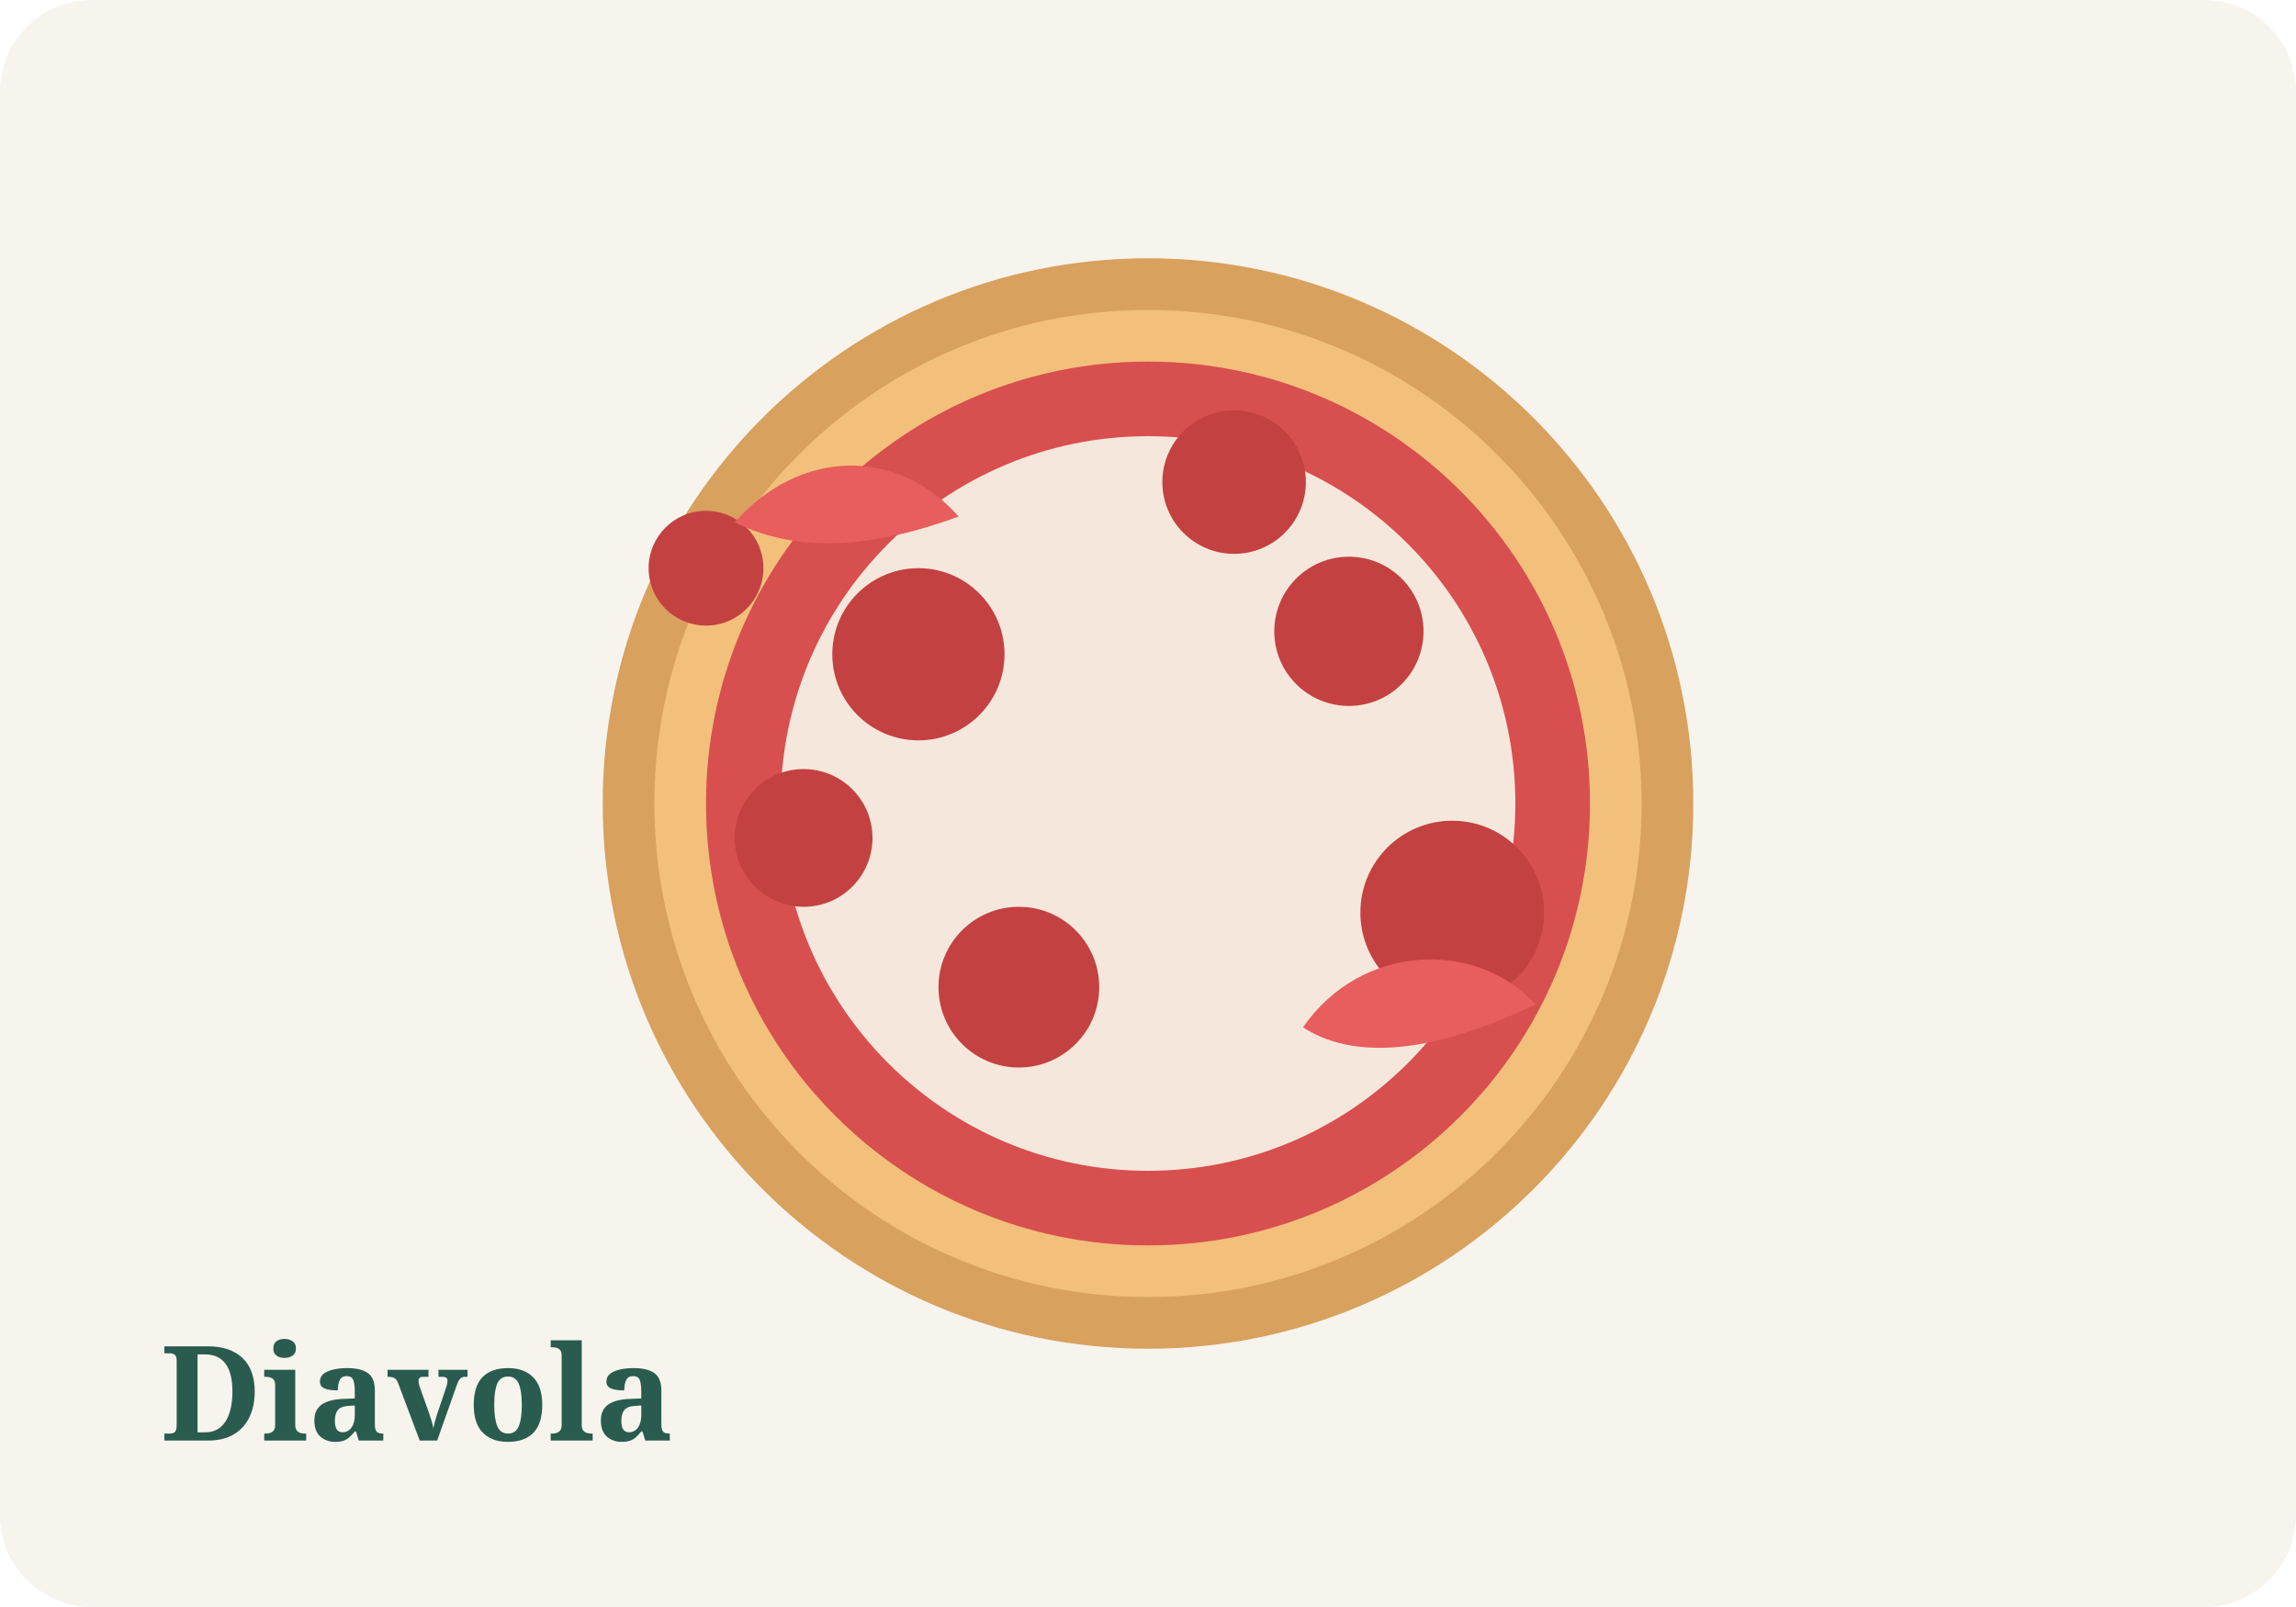
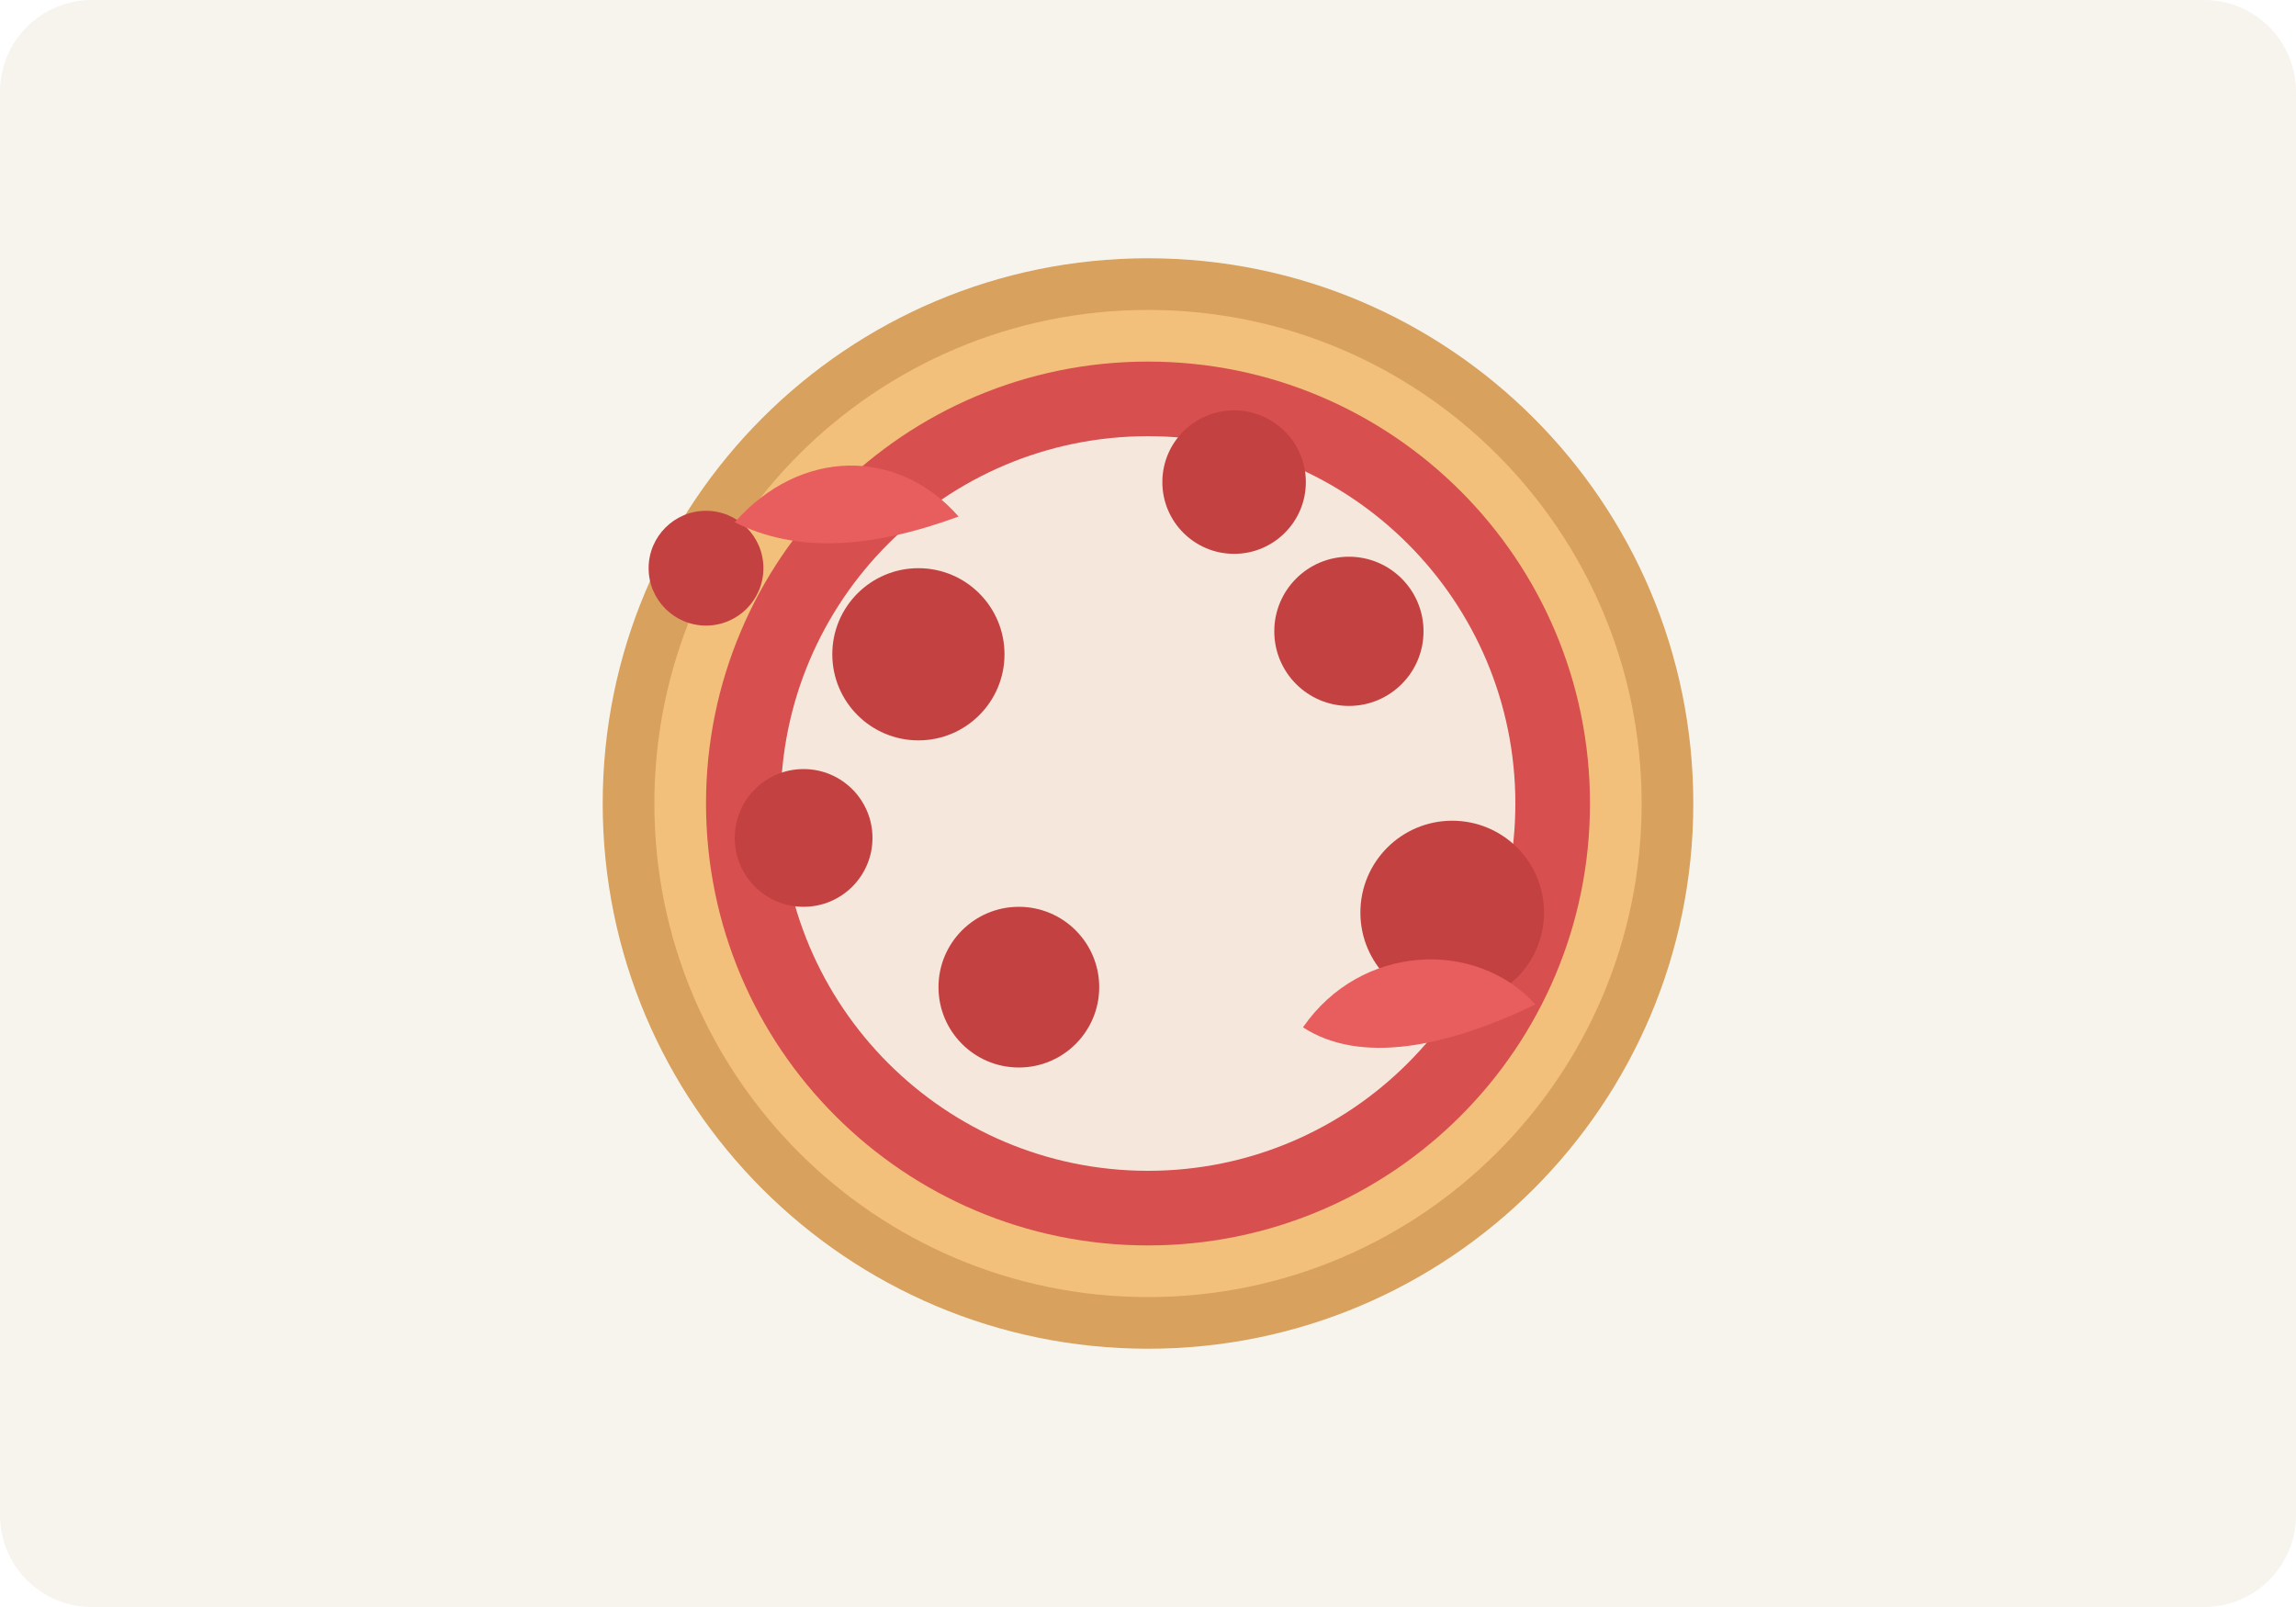
<svg xmlns="http://www.w3.org/2000/svg" width="800" height="560" viewBox="0 0 800 560" fill="none">
  <rect width="800" height="560" rx="32" fill="#F7F4EE" />
  <circle cx="400" cy="280" r="190" fill="#D8A15D" />
  <circle cx="400" cy="280" r="172" fill="#F2C07A" />
  <circle cx="400" cy="280" r="154" fill="#D84F4F" />
  <circle cx="400" cy="280" r="128" fill="#F5E7DB" />
  <circle cx="320" cy="228" r="30" fill="#C44141" />
  <circle cx="470" cy="220" r="26" fill="#C44141" />
  <circle cx="506" cy="318" r="32" fill="#C44141" />
  <circle cx="355" cy="344" r="28" fill="#C44141" />
  <circle cx="280" cy="292" r="24" fill="#C44141" />
  <circle cx="430" cy="168" r="25" fill="#C44141" />
  <circle cx="246" cy="198" r="20" fill="#C44141" />
  <path d="M454 358C474 329 514 327 535 350C504 365 474 371 454 358Z" fill="#E85D5D" />
  <path d="M256 182C279 156 313 156 334 180C304 191 278 193 256 182Z" fill="#E85D5D" />
-   <text x="56" y="502" fill="#295C4F" font-family="Georgia, serif" font-size="46" font-weight="700">Diavola</text>
</svg>
